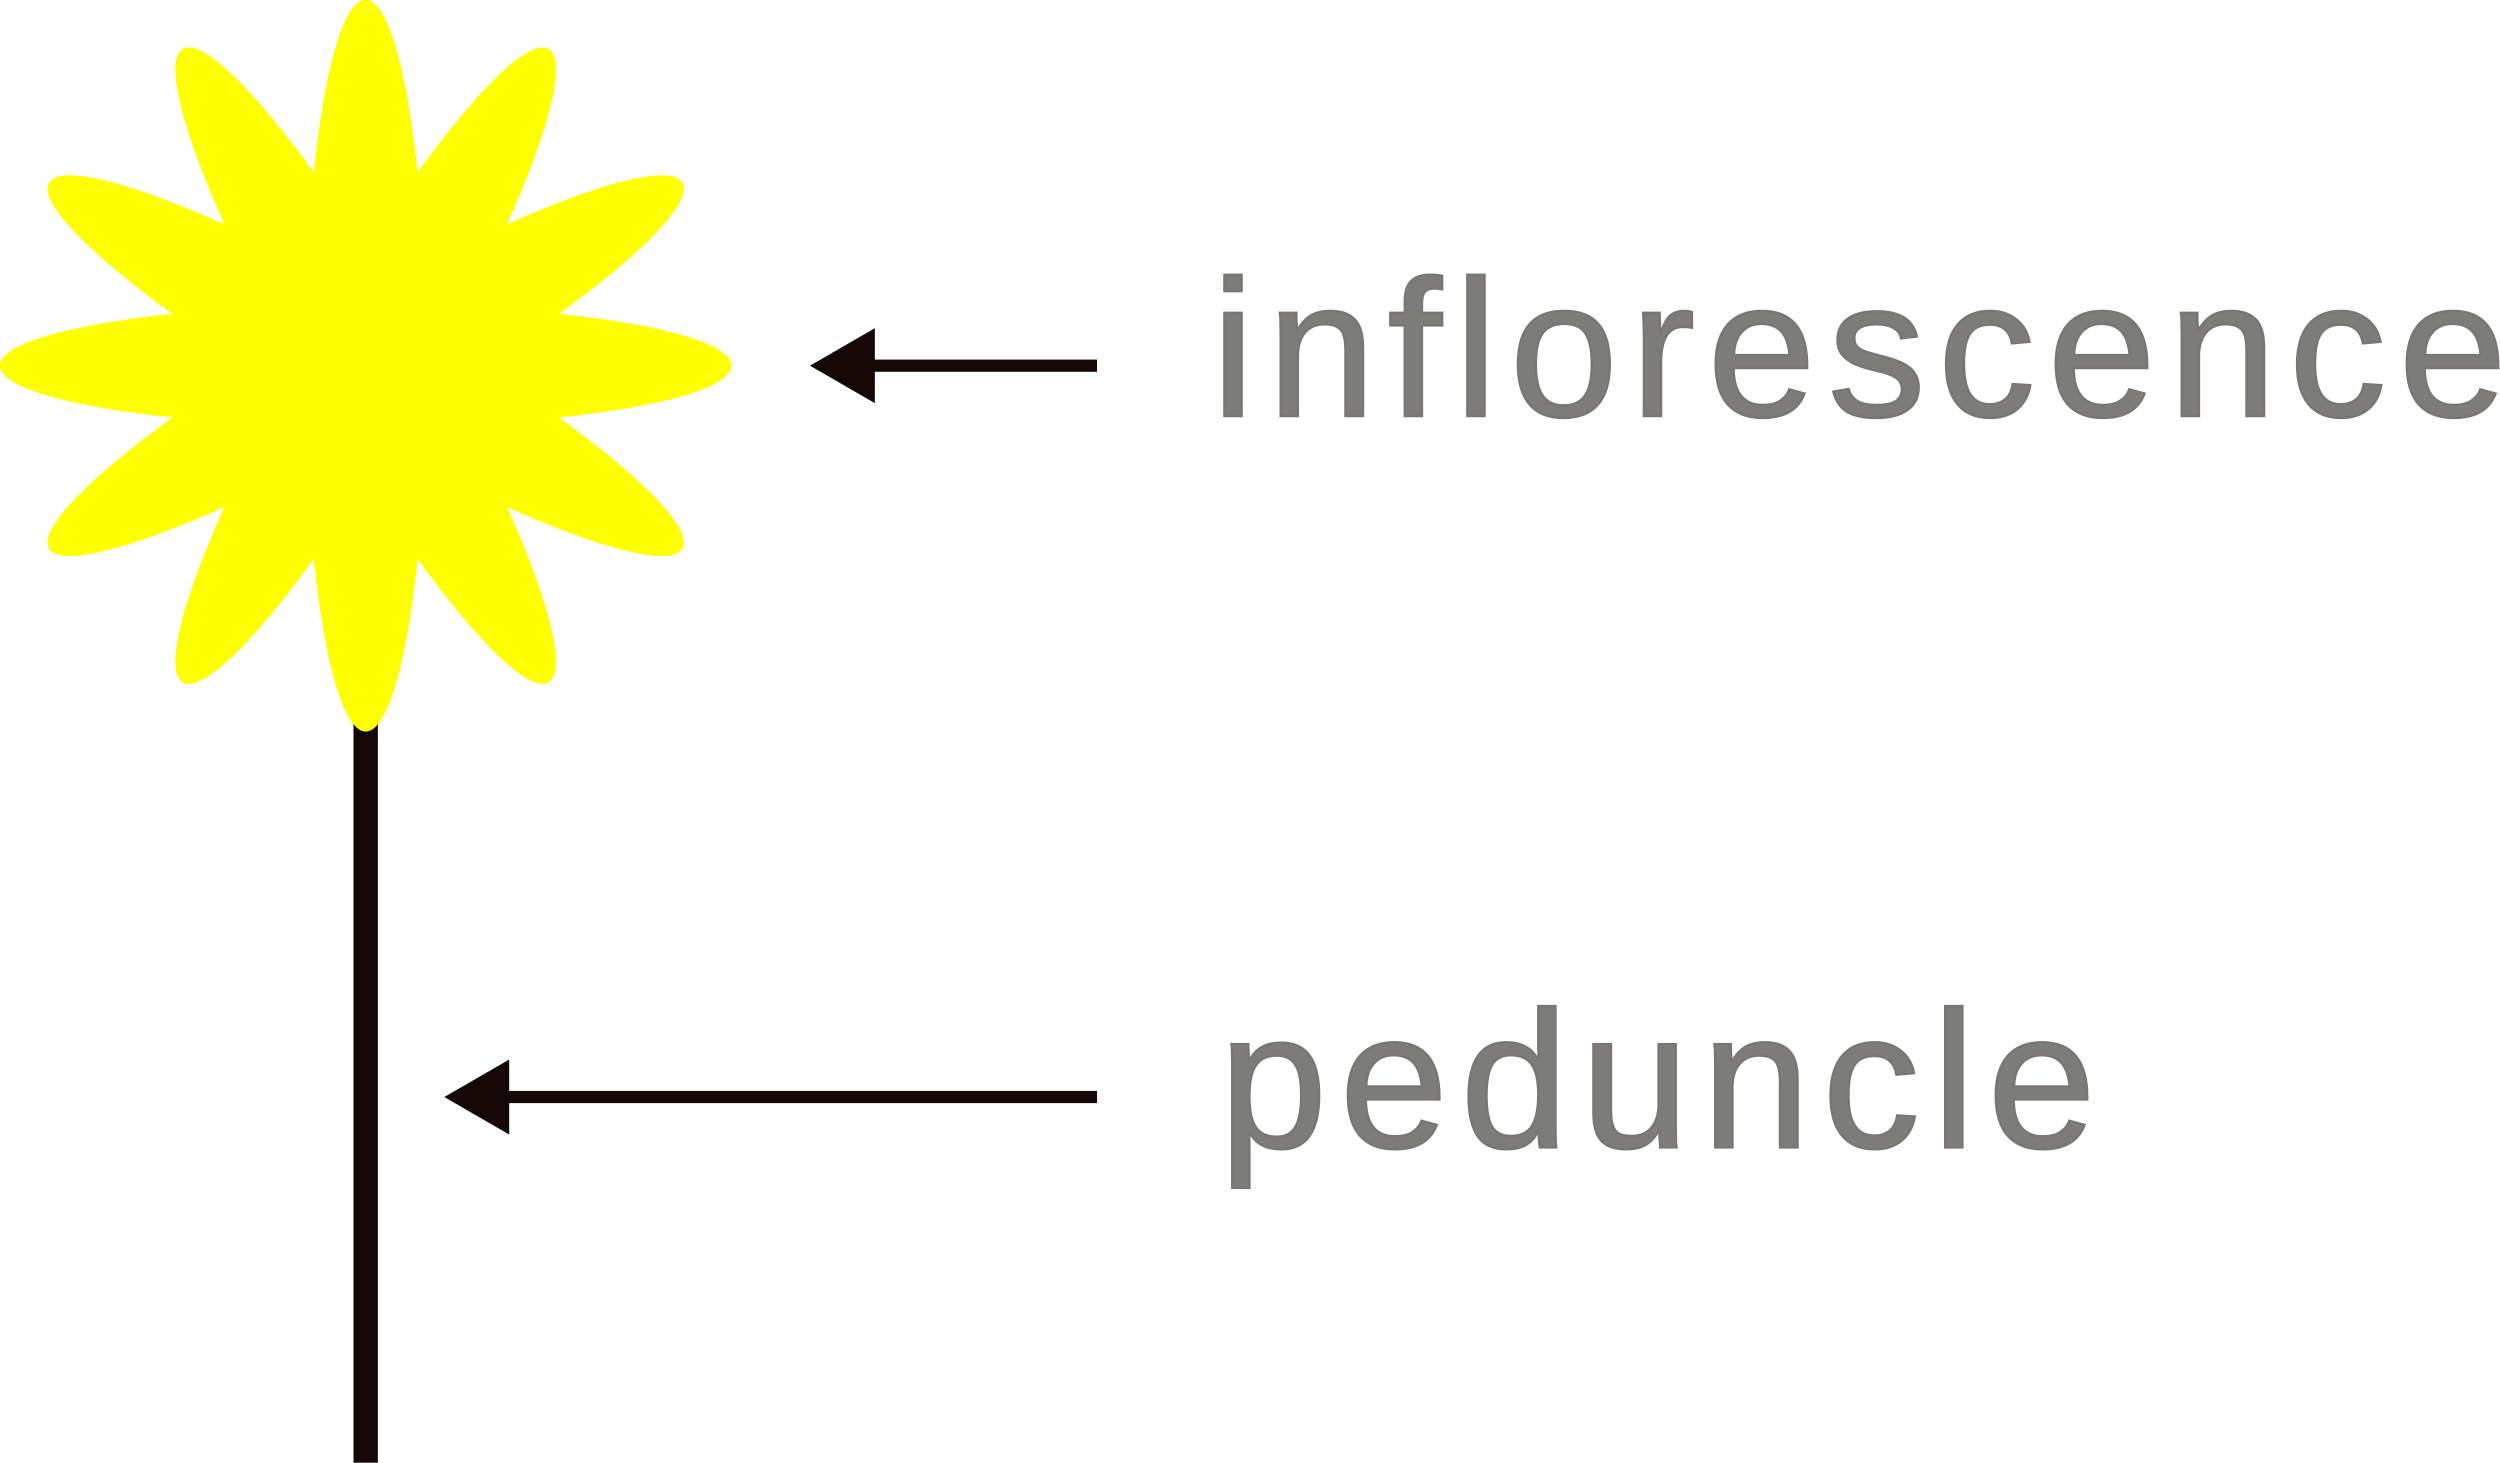
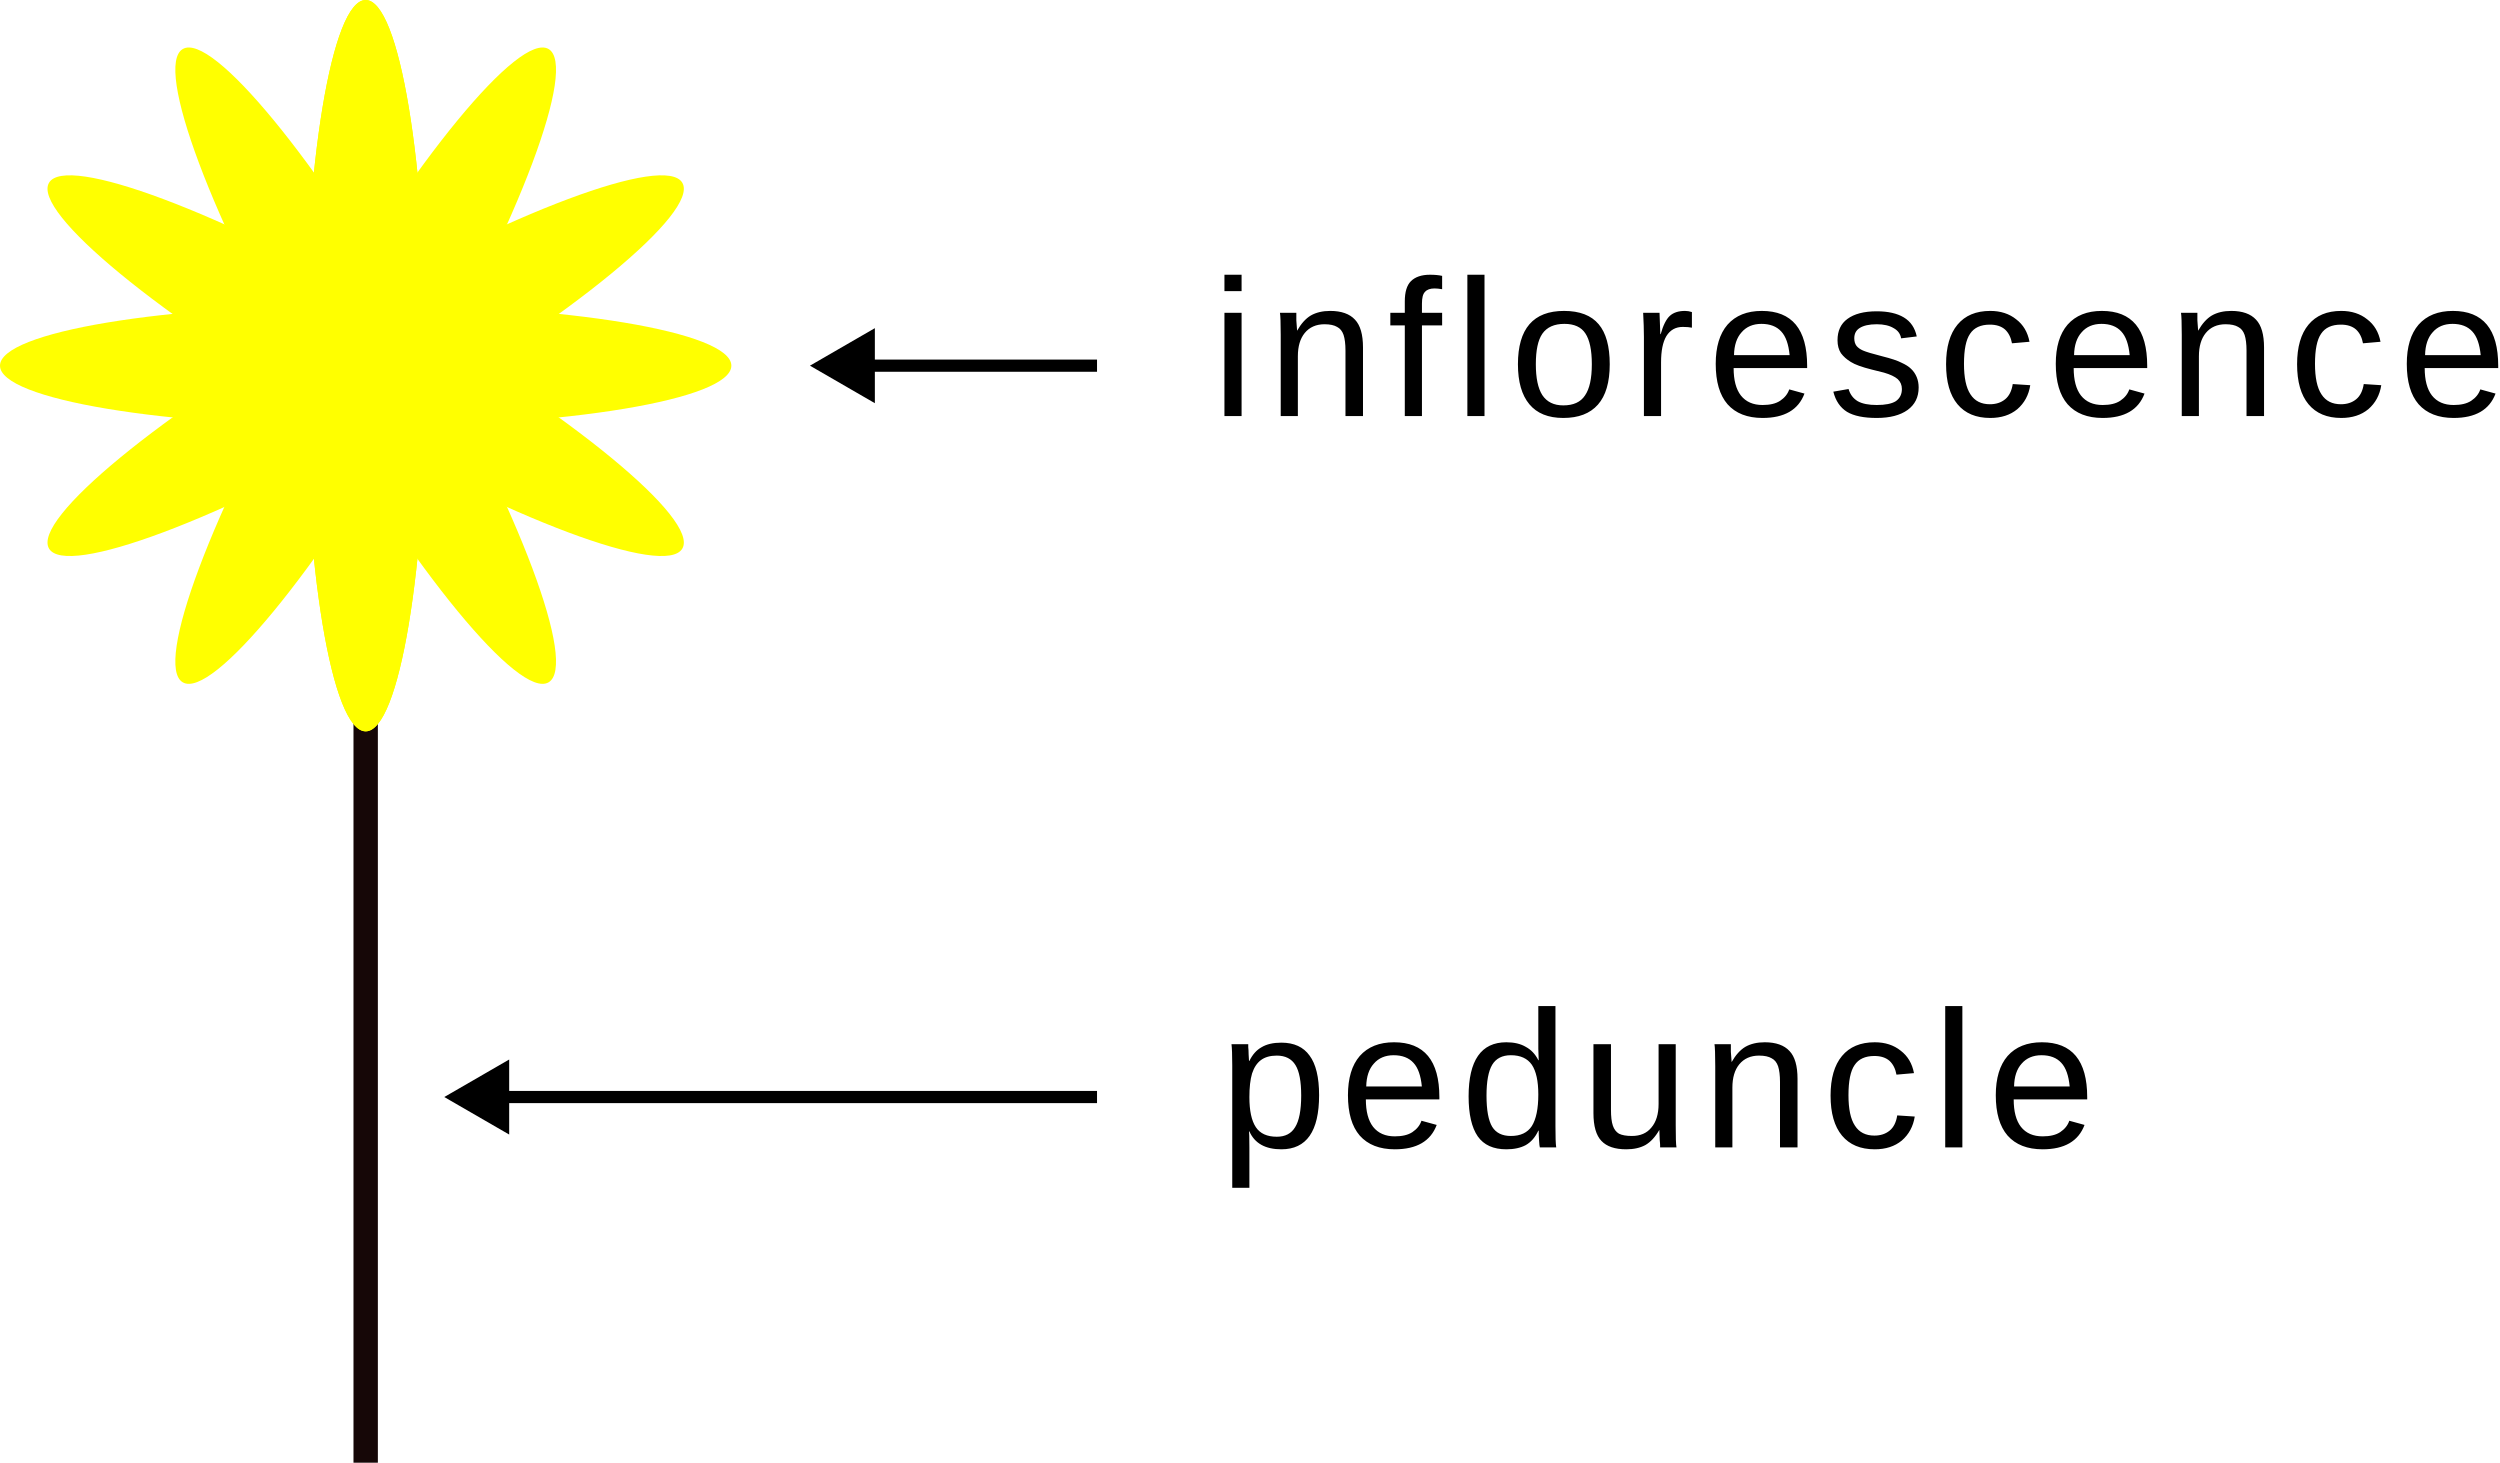
<svg xmlns="http://www.w3.org/2000/svg" xmlns:xlink="http://www.w3.org/1999/xlink" version="1.1" viewBox="0 0 102.55 60">
  <defs>
    <marker id="b" overflow="visible" markerHeight="1" markerWidth="1" orient="auto-start-reverse" preserveAspectRatio="xMidYMid" viewBox="0 0 1 1">
      <path transform="scale(.5)" d="m5.77 0-8.65 5v-10z" fill="context-stroke" fill-rule="evenodd" stroke="context-stroke" stroke-width="1pt" />
    </marker>
  </defs>
  <path d="m15 60v-45" fill="#14140c" stroke="#160707" />
  <use xlink:href="#a" />
  <use transform="rotate(30,15,15)" xlink:href="#a" />
  <use transform="rotate(60,15,15)" xlink:href="#a" />
  <use transform="rotate(90,15,15)" xlink:href="#a" />
  <use transform="rotate(120,15,15)" xlink:href="#a" />
  <use transform="rotate(150,15,15)" xlink:href="#a" />
  <ellipse id="a" cx="15" cy="15" rx="2.5" ry="15" fill="#ff0" stroke-width="0" />
-   <g fill="#14140c" stroke="#160707">
-     <path d="m20 45h25" marker-start="url(#b)" stroke-width=".5" />
-     <text x="50" y="47.068" font-family="Arial" font-size="8px" letter-spacing=".5px" opacity=".558" stroke-width=".1" xml:space="preserve">
-       <tspan x="50" y="47.068" font-family="Arial" font-size="8px" letter-spacing=".5px" stroke-width=".1" style="font-variant-caps:normal;font-variant-east-asian:normal;font-variant-ligatures:normal;font-variant-numeric:normal">peduncle</tspan>
+   <g>
+     <path d="m20 45h25" fill="none" marker-start="url(#b)" stroke="#000" stroke-width=".5" />
+     <text x="50" y="47.068" fill="#000000" font-family="Arial" font-size="8px" letter-spacing=".5px" stroke-width=".1" xml:space="preserve">
+       <tspan x="50" y="47.068" fill="#000000" font-family="Arial" font-size="8px" letter-spacing=".5px" stroke-width=".1" style="font-variant-caps:normal;font-variant-east-asian:normal;font-variant-ligatures:normal;font-variant-numeric:normal">peduncle</tspan>
    </text>
-     <path d="m35 15h10" marker-start="url(#b)" stroke-width=".5" />
-     <text x="49.697" y="17.068" font-family="Arial" font-size="8px" letter-spacing=".5px" opacity=".558" stroke-width=".1" xml:space="preserve">
-       <tspan x="49.697" y="17.068" font-family="Arial" font-size="8px" letter-spacing=".5px" stroke-width=".1" style="font-variant-caps:normal;font-variant-east-asian:normal;font-variant-ligatures:normal;font-variant-numeric:normal">inflorescence</tspan>
+     <path d="m35 15h10" fill="none" marker-start="url(#b)" stroke="#000" stroke-width=".5" />
+     <text x="49.697" y="17.068" fill="#000000" font-family="Arial" font-size="8px" letter-spacing=".5px" stroke-width=".1" xml:space="preserve">
+       <tspan x="49.697" y="17.068" fill="#000000" font-family="Arial" font-size="8px" letter-spacing=".5px" stroke-width=".1" style="font-variant-caps:normal;font-variant-east-asian:normal;font-variant-ligatures:normal;font-variant-numeric:normal">inflorescence</tspan>
    </text>
  </g>
</svg>
